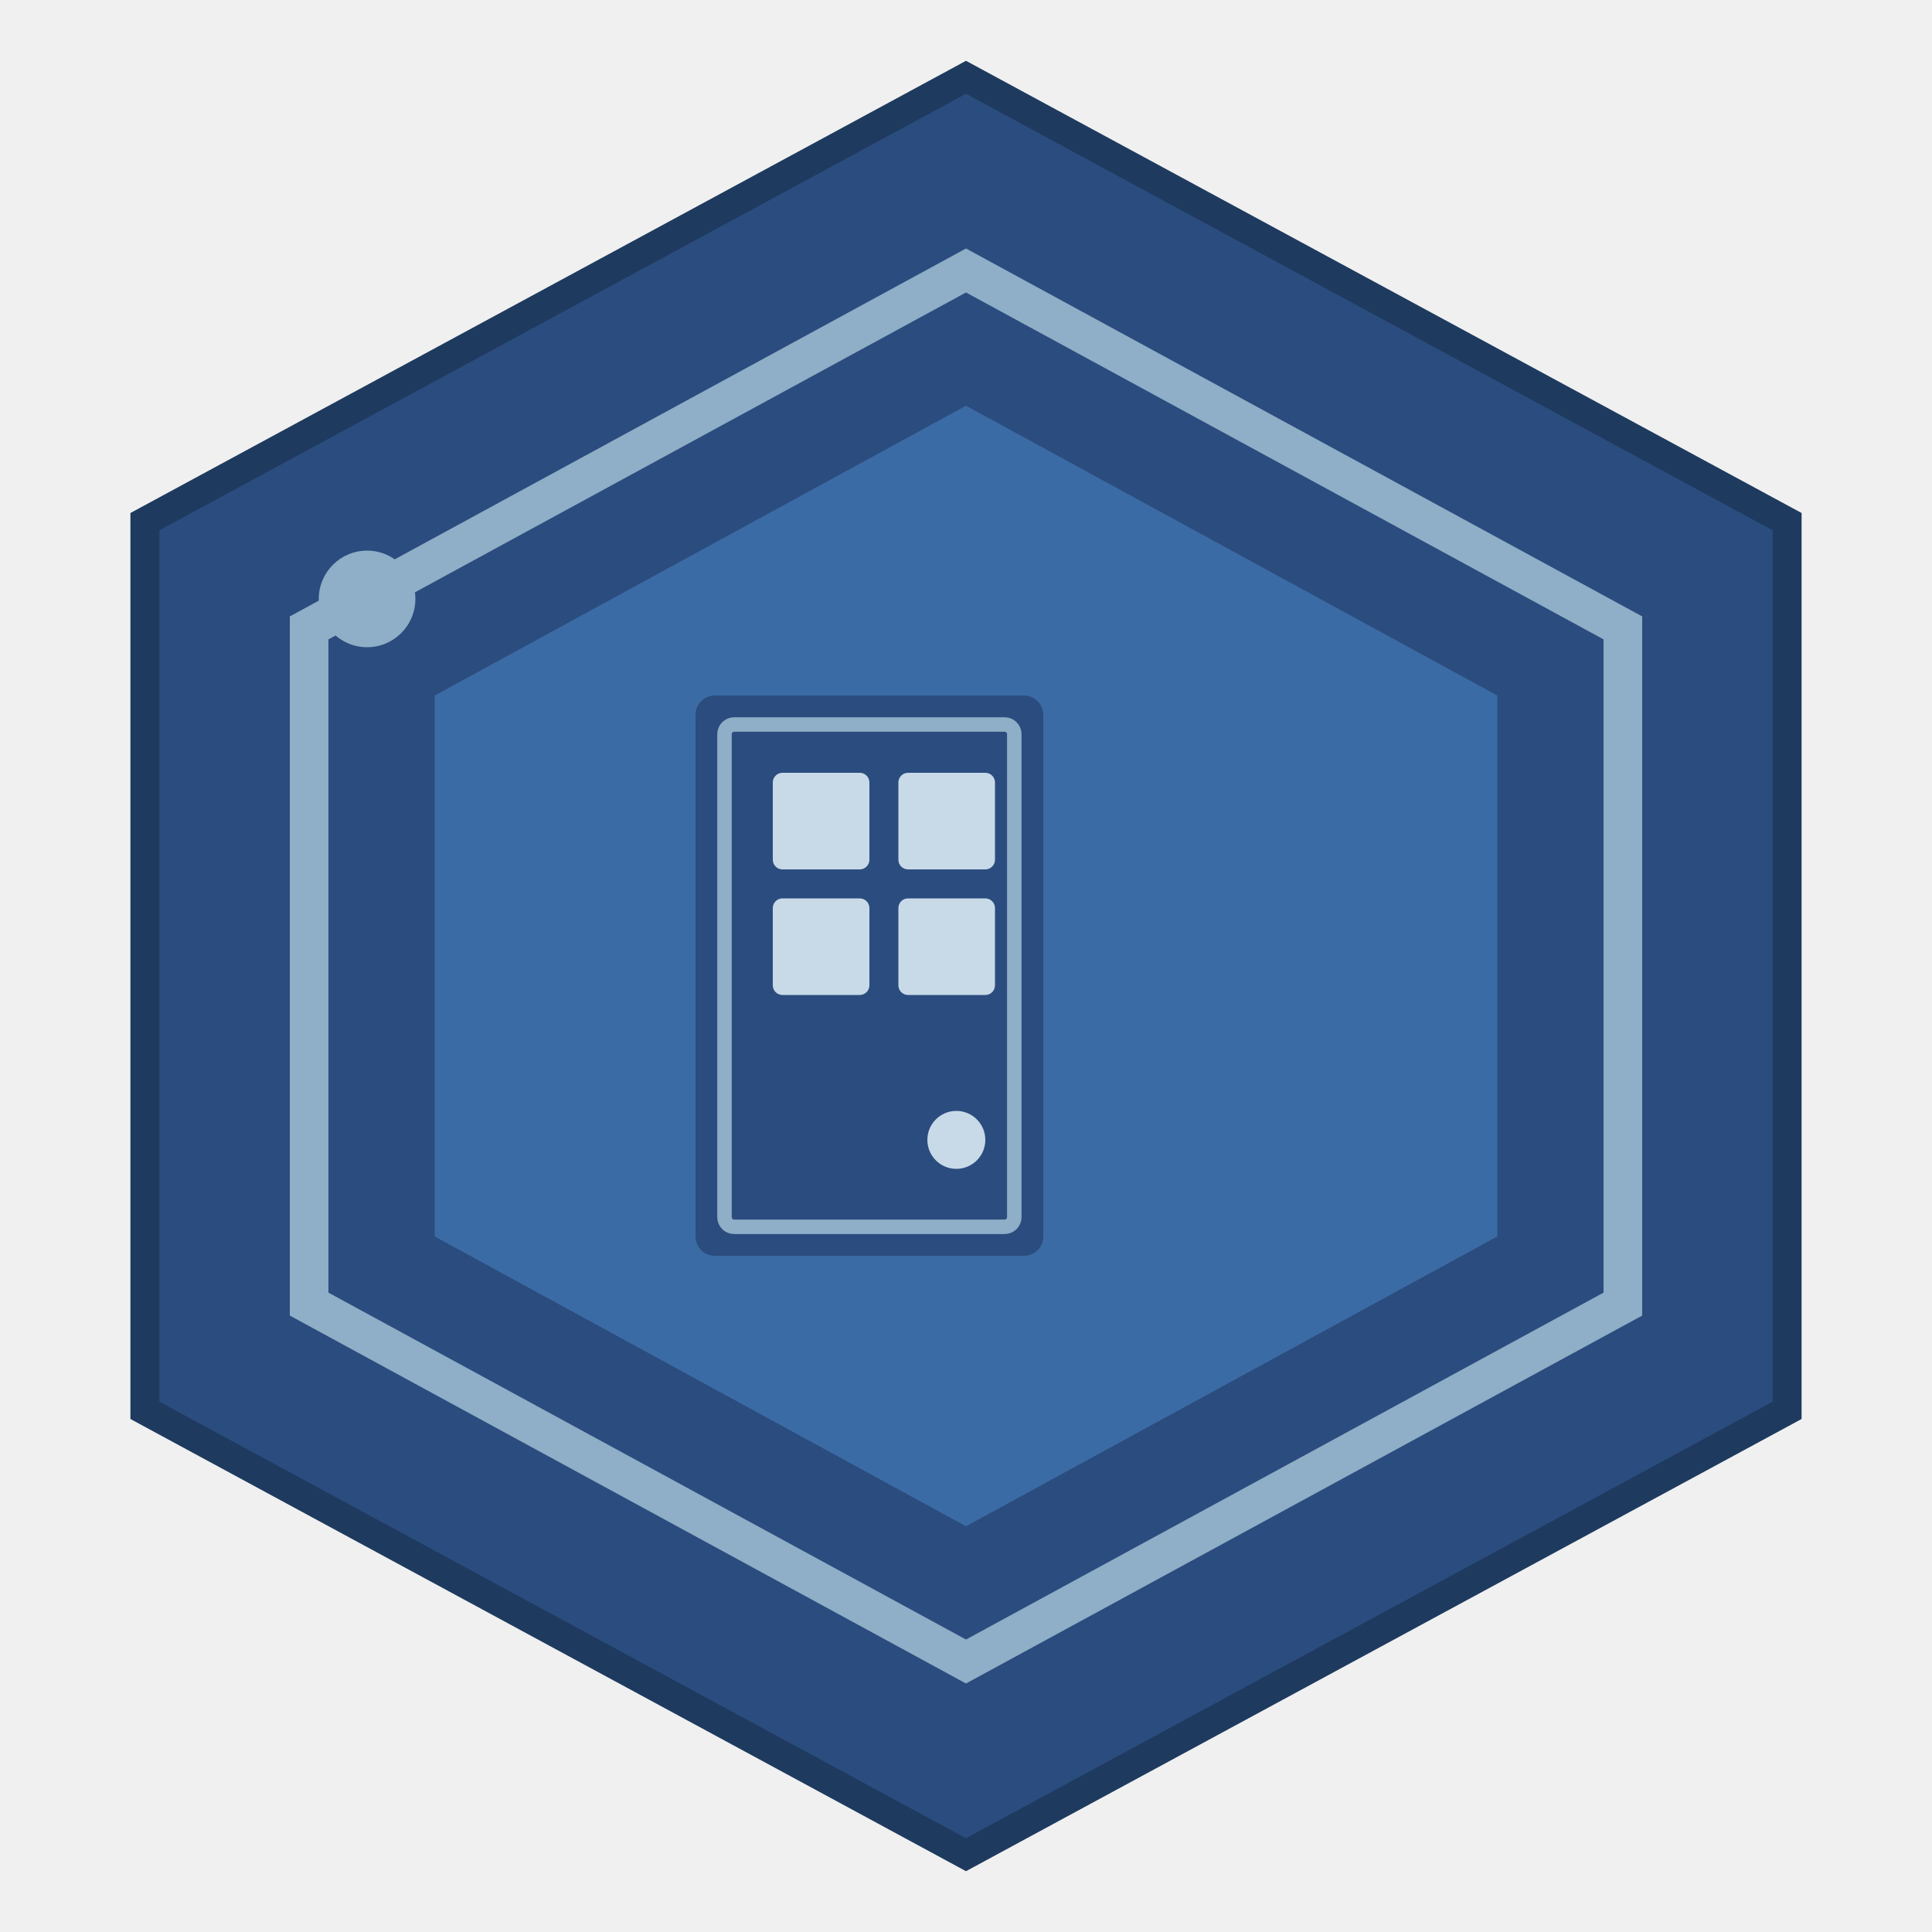
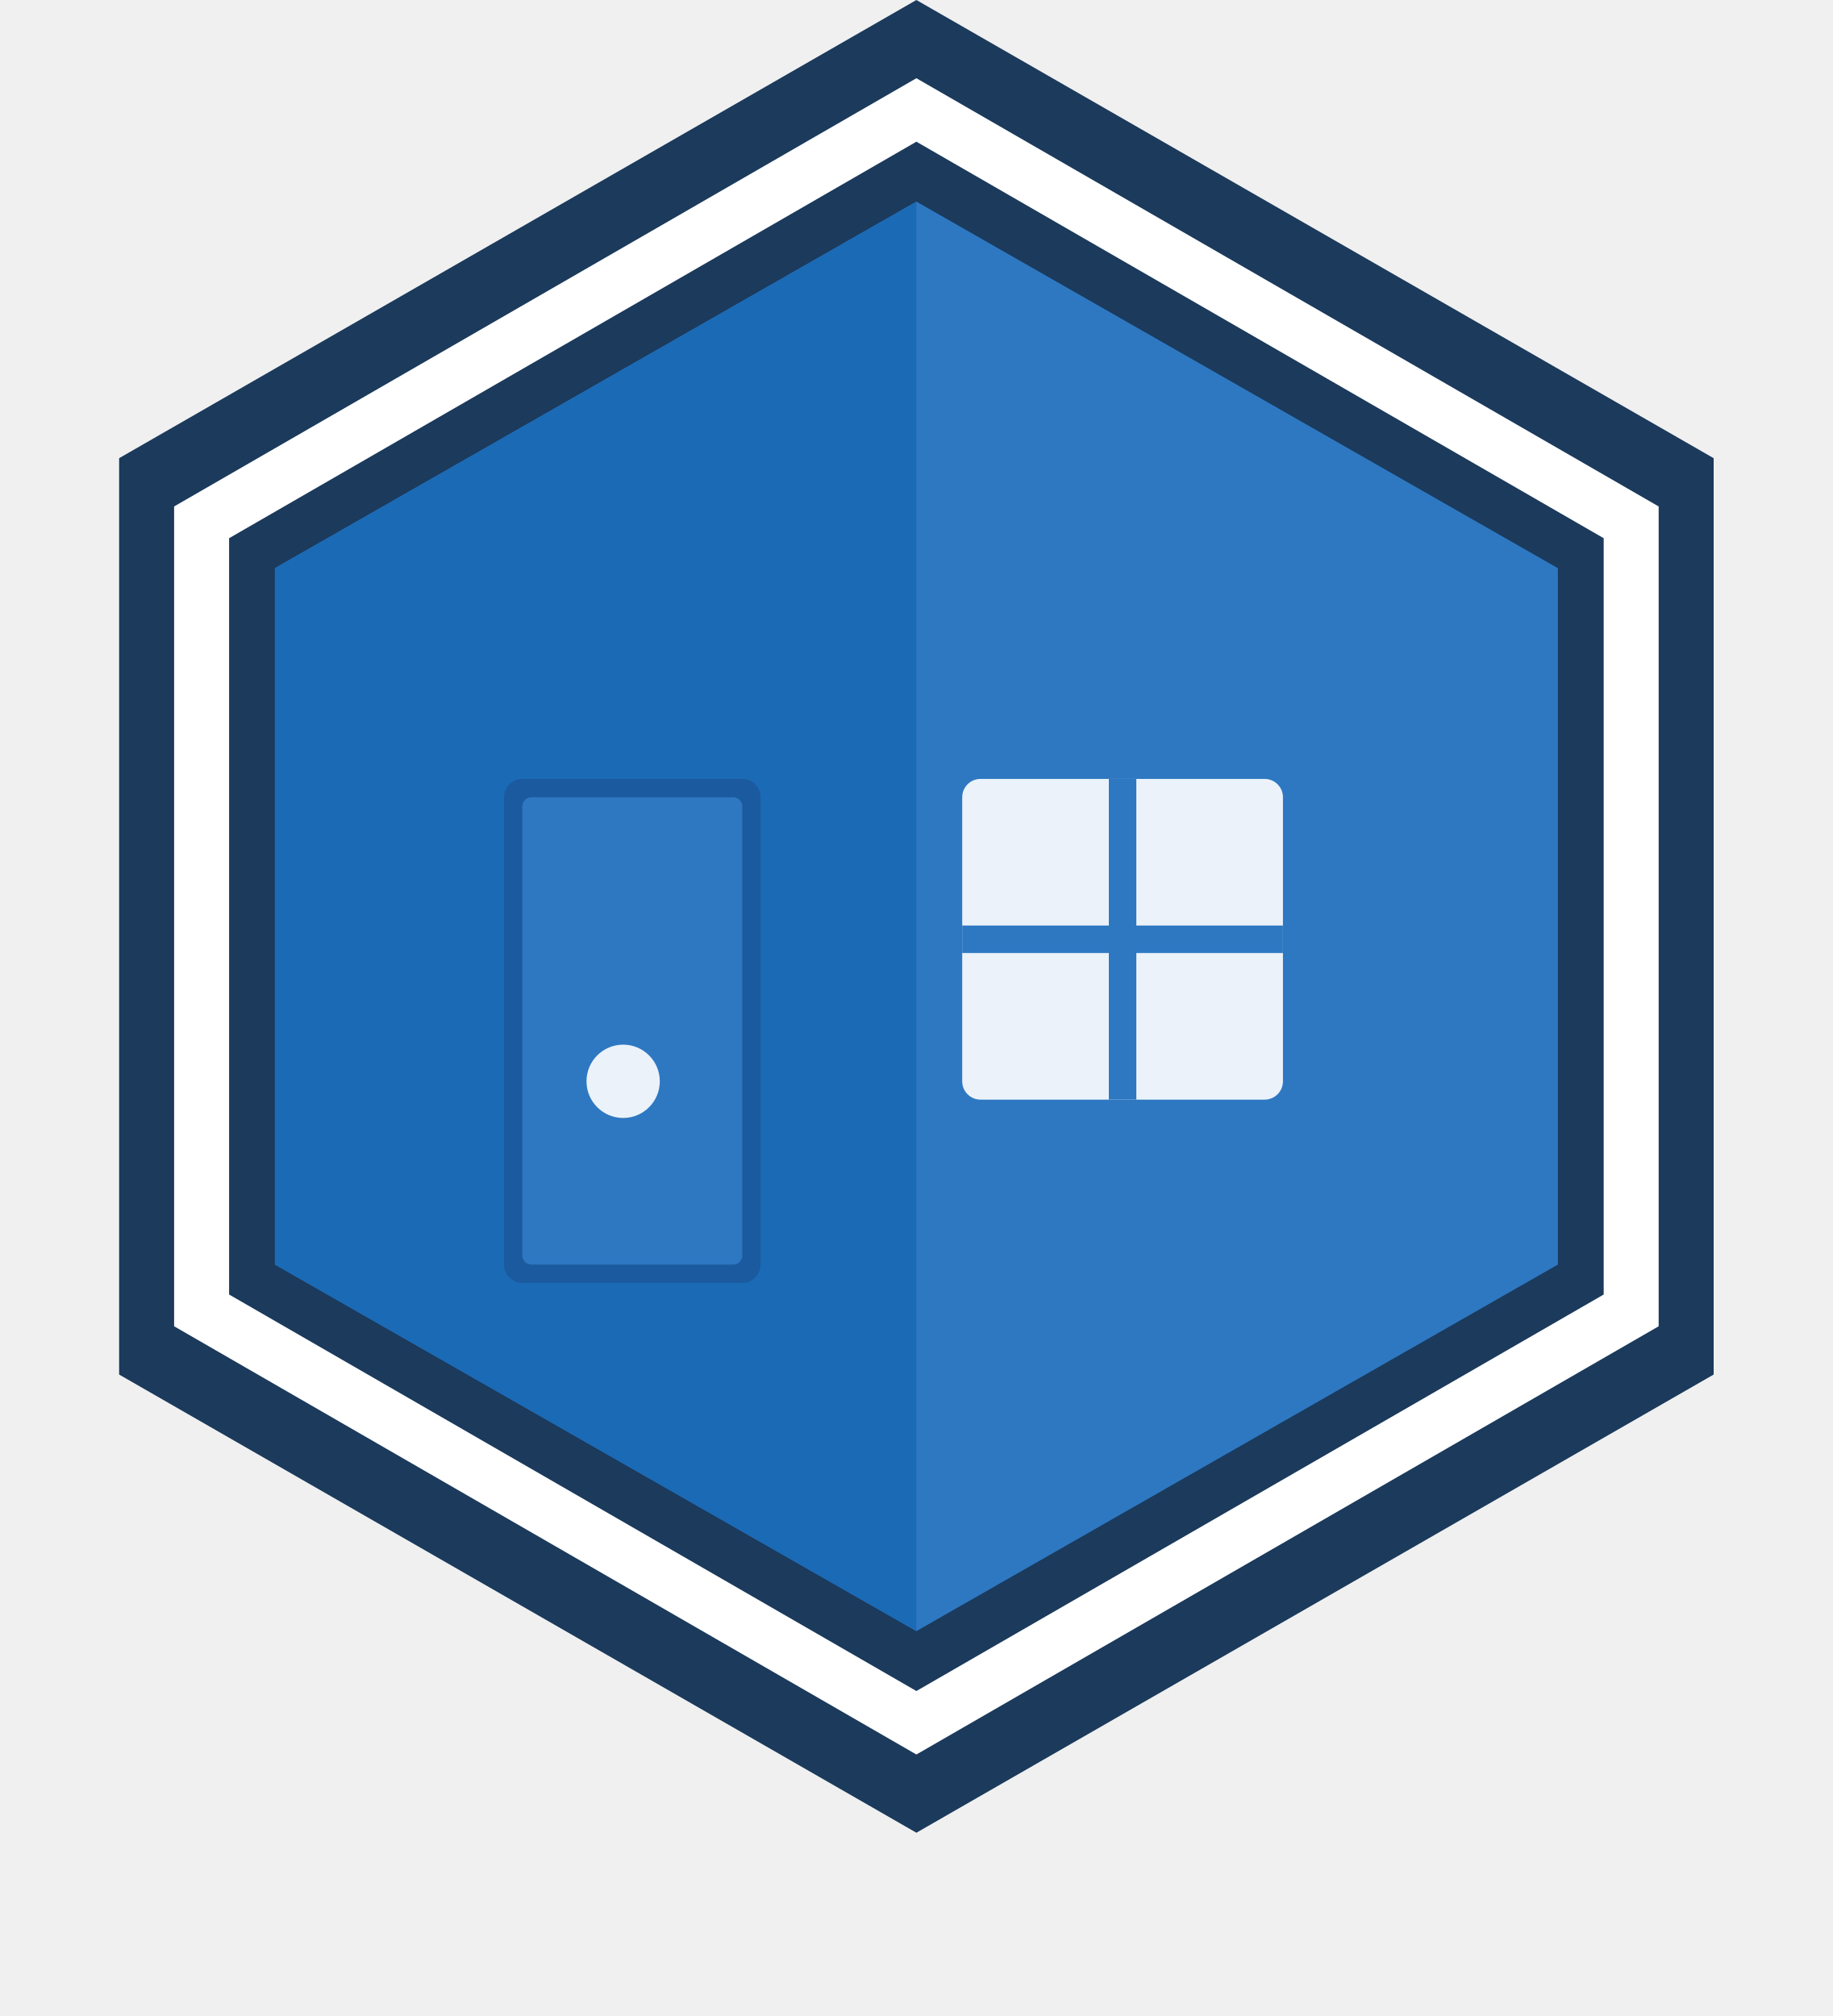
- <svg xmlns="http://www.w3.org/2000/svg" viewBox="0 0 200 200" width="200" height="200">
-   <polygon points="100,8 185,54 185,146 100,192 15,146 15,54" fill="#2B4C7E" stroke="#1E3A5F" stroke-width="3" />
-   <polygon points="100,28 168,65 168,135 100,172 32,135 32,65" fill="none" stroke="#8FAEC7" stroke-width="4" />
-   <polygon points="100,42 155,72 155,128 100,158 45,128 45,72" fill="#3B6BA5" />
-   <rect x="72" y="72" width="36" height="58" rx="2" fill="#2B4C7E" />
-   <rect x="75" y="75" width="30" height="52" rx="1" fill="none" stroke="#8FAEC7" stroke-width="1.5" />
-   <rect x="80" y="80" width="10" height="10" rx="1" fill="#C8DAE8" />
-   <rect x="93" y="80" width="10" height="10" rx="1" fill="#C8DAE8" />
-   <rect x="80" y="93" width="10" height="10" rx="1" fill="#C8DAE8" />
-   <rect x="93" y="93" width="10" height="10" rx="1" fill="#C8DAE8" />
-   <circle cx="99" cy="118" r="3" fill="#C8DAE8" />
-   <circle cx="38" cy="62" r="5" fill="#8FAEC7" />
+ <svg xmlns="http://www.w3.org/2000/svg" viewBox="0 0 200 220" width="200" height="220">
+   <polygon points="100,0 187,50 187,150 100,200 13,150 13,50" fill="#1B3A5C" stroke="none" />
+   <polygon points="100,12 178,57 178,143 100,188 22,143 22,57" fill="none" stroke="#ffffff" stroke-width="6" />
+   <polygon points="100,22 170,62 170,138 100,178 30,138 30,62" fill="#2E78C2" stroke="none" />
+   <polygon points="30,62 100,22 100,178 30,138" fill="#1B6AB5" stroke="none" />
+   <rect x="55" y="85" width="28" height="55" rx="2" fill="#1B5A9E" />
+   <rect x="57" y="87" width="24" height="51" rx="1" fill="#2E78C2" />
+   <circle cx="68" cy="118" r="4" fill="white" opacity="0.9" />
+   <rect x="105" y="85" width="35" height="35" rx="2" fill="white" opacity="0.9" />
+   <line x1="122.5" y1="85" x2="122.5" y2="120" stroke="#2E78C2" stroke-width="3" />
+   <line x1="105" y1="102.5" x2="140" y2="102.5" stroke="#2E78C2" stroke-width="3" />
</svg>
